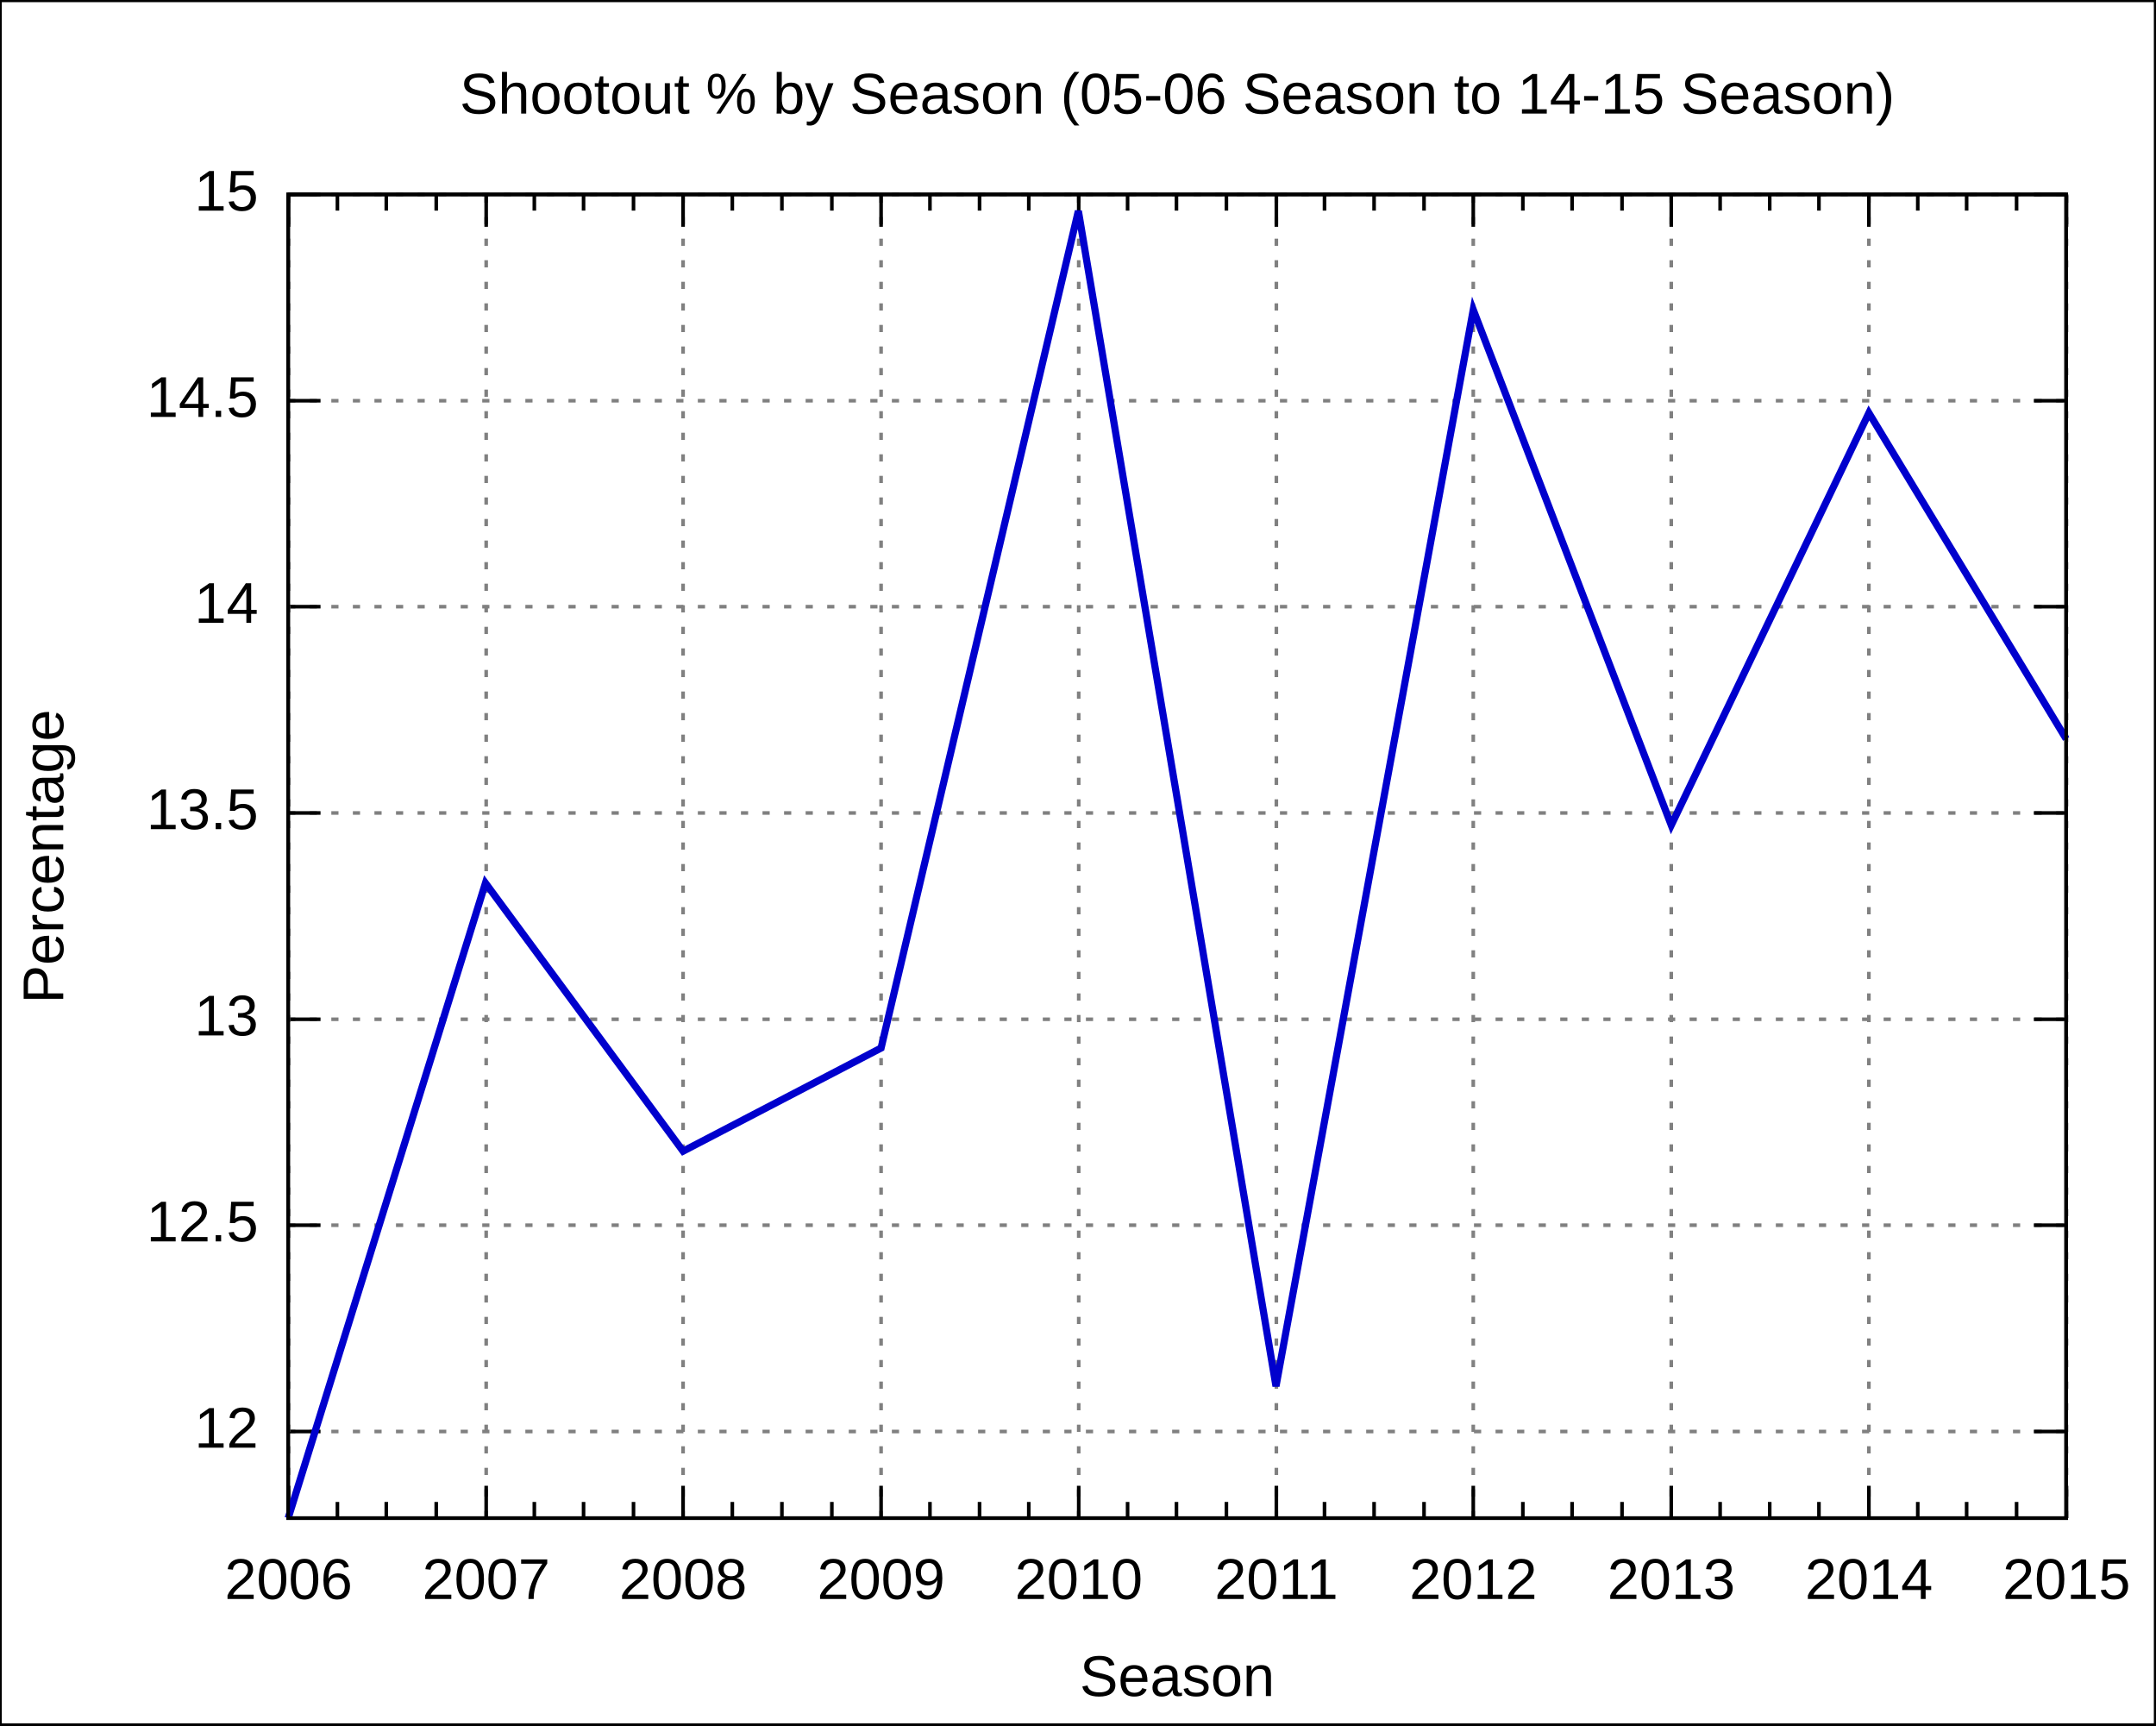
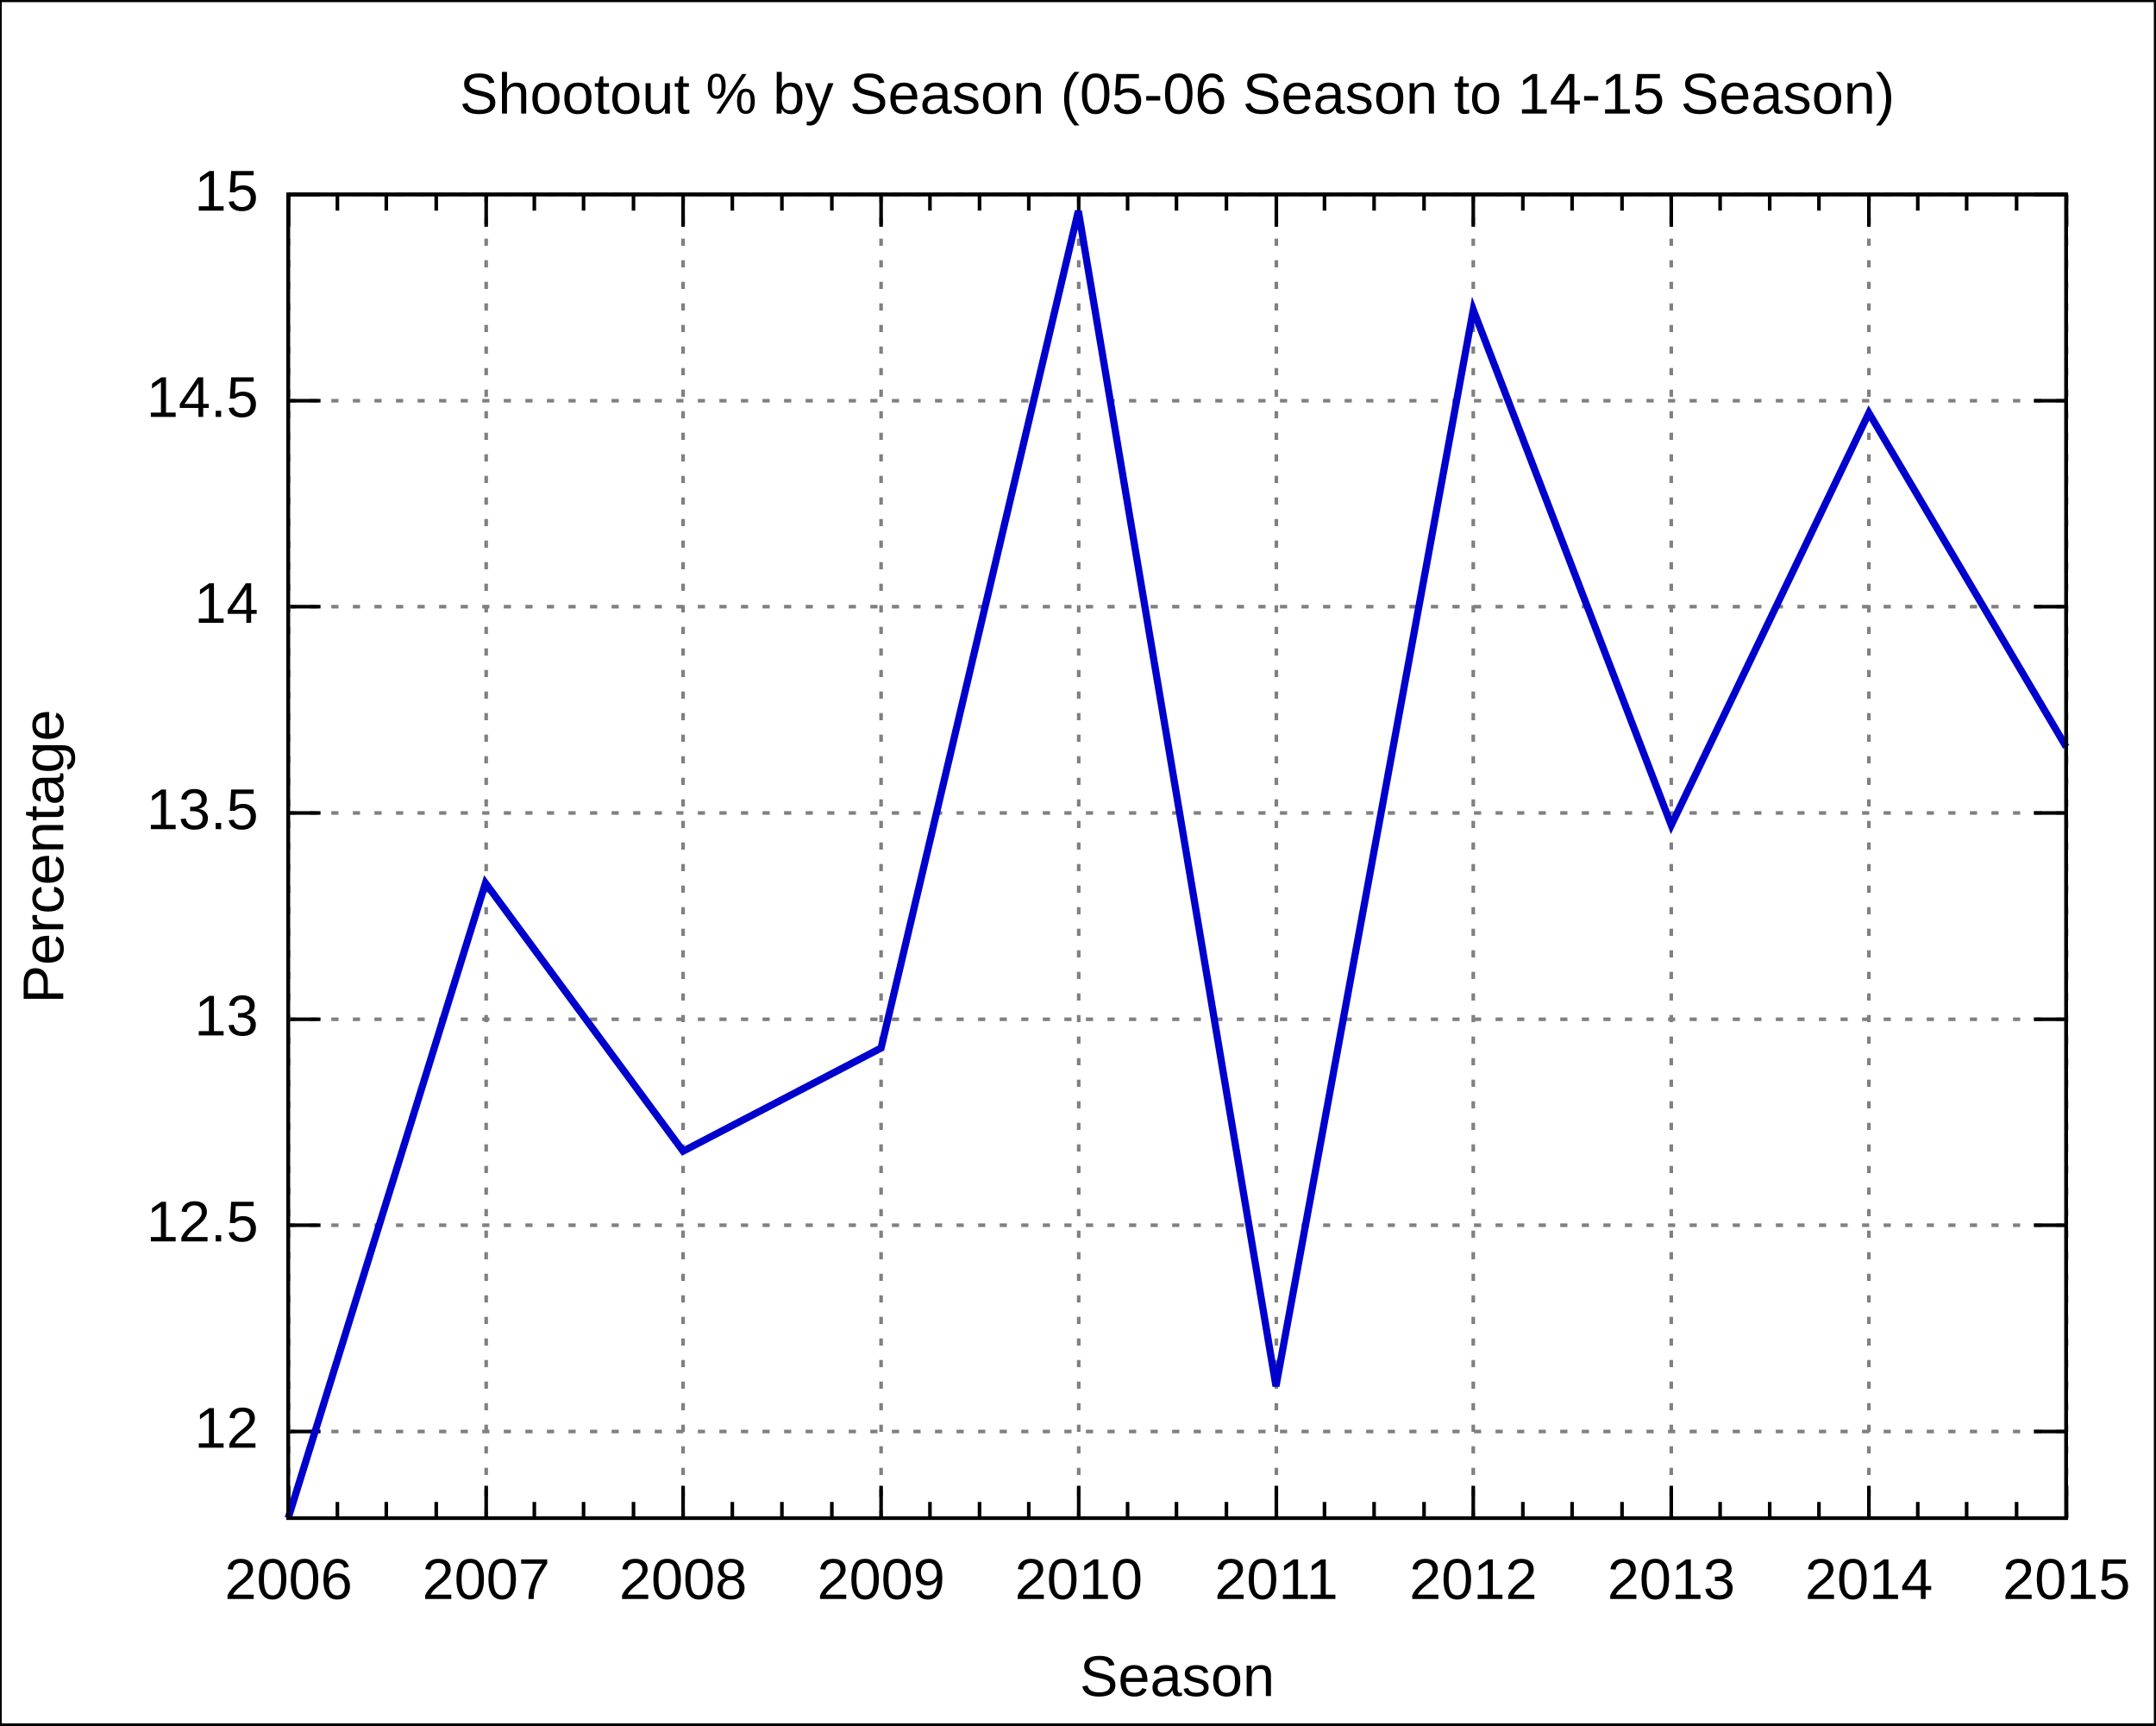
<svg xmlns="http://www.w3.org/2000/svg" xmlns:xlink="http://www.w3.org/1999/xlink" width="600" height="480" viewBox="0 0 600 480">
  <g id="gnuplot_canvas">
    <rect x="0" y="0" width="600" height="480" fill="none" />
    <defs>
      <circle id="gpDot" r="0.5" stroke-width="0.5" />
      <path id="gpPt0" stroke-width="0.222" stroke="currentColor" d="M-1,0 h2 M0,-1 v2" />
      <path id="gpPt1" stroke-width="0.222" stroke="currentColor" d="M-1,-1 L1,1 M1,-1 L-1,1" />
      <path id="gpPt2" stroke-width="0.222" stroke="currentColor" d="M-1,0 L1,0 M0,-1 L0,1 M-1,-1 L1,1 M-1,1 L1,-1" />
      <rect id="gpPt3" stroke-width="0.222" stroke="currentColor" x="-1" y="-1" width="2" height="2" />
      <rect id="gpPt4" stroke-width="0.222" stroke="currentColor" fill="currentColor" x="-1" y="-1" width="2" height="2" />
      <circle id="gpPt5" stroke-width="0.222" stroke="currentColor" cx="0" cy="0" r="1" />
      <use xlink:href="#gpPt5" id="gpPt6" fill="currentColor" stroke="none" />
      <path id="gpPt7" stroke-width="0.222" stroke="currentColor" d="M0,-1.33 L-1.33,0.67 L1.33,0.67 z" />
      <use xlink:href="#gpPt7" id="gpPt8" fill="currentColor" stroke="none" />
      <use xlink:href="#gpPt7" id="gpPt9" stroke="currentColor" transform="rotate(180)" />
      <use xlink:href="#gpPt9" id="gpPt10" fill="currentColor" stroke="none" />
      <use xlink:href="#gpPt3" id="gpPt11" stroke="currentColor" transform="rotate(45)" />
      <use xlink:href="#gpPt11" id="gpPt12" fill="currentColor" stroke="none" />
    </defs>
    <g style="fill:none; color:white; stroke:currentColor; stroke-width:1.00; stroke-linecap:butt; stroke-linejoin:miter">
</g>
    <g style="fill:none; color:black; stroke:currentColor; stroke-width:1.00; stroke-linecap:butt; stroke-linejoin:miter">
      <g style="stroke:none; shape-rendering:crispEdges">
        <polygon fill="rgb(255, 255, 255)" points="0.0,480.0 599.9,480.0 599.9,0.1 0.0,0.1 " />
      </g>
      <path stroke="black" d="M0.0,480.0 L0.0,0.1 L599.9,0.1 L599.9,480.0 L0.0,480.0  " />
    </g>
    <g style="fill:none; color:gray; stroke:currentColor; stroke-width:1.00; stroke-linecap:butt; stroke-linejoin:miter">
      <path stroke="gray" stroke-dasharray=" 2,4" class="gridline" d="M80.2,398.3 L575.0,398.3  " />
    </g>
    <g style="fill:none; color:black; stroke:currentColor; stroke-width:1.00; stroke-linecap:butt; stroke-linejoin:miter">
      <path stroke="black" d="M80.2,398.3 L89.2,398.3 M575.0,398.3 L566.0,398.3  " />
      <g transform="translate(71.9,402.8)" style="stroke:none; fill:black; font-family:Arial; font-size:12.00pt; text-anchor:end">
        <text> 12</text>
      </g>
    </g>
    <g style="fill:none; color:gray; stroke:currentColor; stroke-width:1.00; stroke-linecap:butt; stroke-linejoin:miter">
      <path stroke="gray" stroke-dasharray=" 2,4" class="gridline" d="M80.2,340.9 L575.0,340.9  " />
    </g>
    <g style="fill:none; color:black; stroke:currentColor; stroke-width:1.00; stroke-linecap:butt; stroke-linejoin:miter">
      <path stroke="black" d="M80.2,340.9 L89.2,340.9 M575.0,340.9 L566.0,340.9  " />
      <g transform="translate(71.9,345.4)" style="stroke:none; fill:black; font-family:Arial; font-size:12.00pt; text-anchor:end">
        <text> 12.5</text>
      </g>
    </g>
    <g style="fill:none; color:gray; stroke:currentColor; stroke-width:1.00; stroke-linecap:butt; stroke-linejoin:miter">
      <path stroke="gray" stroke-dasharray=" 2,4" class="gridline" d="M80.2,283.6 L575.0,283.6  " />
    </g>
    <g style="fill:none; color:black; stroke:currentColor; stroke-width:1.00; stroke-linecap:butt; stroke-linejoin:miter">
      <path stroke="black" d="M80.2,283.6 L89.2,283.6 M575.0,283.6 L566.0,283.6  " />
      <g transform="translate(71.9,288.1)" style="stroke:none; fill:black; font-family:Arial; font-size:12.00pt; text-anchor:end">
        <text> 13</text>
      </g>
    </g>
    <g style="fill:none; color:gray; stroke:currentColor; stroke-width:1.00; stroke-linecap:butt; stroke-linejoin:miter">
      <path stroke="gray" stroke-dasharray=" 2,4" class="gridline" d="M80.2,226.2 L575.0,226.2  " />
    </g>
    <g style="fill:none; color:black; stroke:currentColor; stroke-width:1.00; stroke-linecap:butt; stroke-linejoin:miter">
      <path stroke="black" d="M80.2,226.2 L89.2,226.2 M575.0,226.2 L566.0,226.2  " />
      <g transform="translate(71.9,230.7)" style="stroke:none; fill:black; font-family:Arial; font-size:12.00pt; text-anchor:end">
        <text> 13.5</text>
      </g>
    </g>
    <g style="fill:none; color:gray; stroke:currentColor; stroke-width:1.00; stroke-linecap:butt; stroke-linejoin:miter">
      <path stroke="gray" stroke-dasharray=" 2,4" class="gridline" d="M80.2,168.8 L575.0,168.8  " />
    </g>
    <g style="fill:none; color:black; stroke:currentColor; stroke-width:1.00; stroke-linecap:butt; stroke-linejoin:miter">
      <path stroke="black" d="M80.2,168.8 L89.2,168.8 M575.0,168.8 L566.0,168.8  " />
      <g transform="translate(71.9,173.3)" style="stroke:none; fill:black; font-family:Arial; font-size:12.00pt; text-anchor:end">
        <text> 14</text>
      </g>
    </g>
    <g style="fill:none; color:gray; stroke:currentColor; stroke-width:1.00; stroke-linecap:butt; stroke-linejoin:miter">
      <path stroke="gray" stroke-dasharray=" 2,4" class="gridline" d="M80.2,111.5 L575.0,111.5  " />
    </g>
    <g style="fill:none; color:black; stroke:currentColor; stroke-width:1.00; stroke-linecap:butt; stroke-linejoin:miter">
      <path stroke="black" d="M80.2,111.5 L89.2,111.5 M575.0,111.5 L566.0,111.5  " />
      <g transform="translate(71.9,116.0)" style="stroke:none; fill:black; font-family:Arial; font-size:12.00pt; text-anchor:end">
        <text> 14.5</text>
      </g>
    </g>
    <g style="fill:none; color:gray; stroke:currentColor; stroke-width:1.00; stroke-linecap:butt; stroke-linejoin:miter">
      <path stroke="gray" stroke-dasharray=" 2,4" class="gridline" d="M80.2,54.1 L575.0,54.1  " />
    </g>
    <g style="fill:none; color:black; stroke:currentColor; stroke-width:1.00; stroke-linecap:butt; stroke-linejoin:miter">
      <path stroke="black" d="M80.2,54.1 L89.2,54.1 M575.0,54.1 L566.0,54.1  " />
      <g transform="translate(71.9,58.6)" style="stroke:none; fill:black; font-family:Arial; font-size:12.00pt; text-anchor:end">
        <text> 15</text>
      </g>
    </g>
    <g style="fill:none; color:gray; stroke:currentColor; stroke-width:1.00; stroke-linecap:butt; stroke-linejoin:miter">
      <path stroke="gray" stroke-dasharray=" 2,4" class="gridline" d="M80.3,422.4 L80.3,54.1  " />
    </g>
    <g style="fill:none; color:black; stroke:currentColor; stroke-width:1.00; stroke-linecap:butt; stroke-linejoin:miter">
      <path stroke="black" d="M80.3,422.4 L80.3,413.4 M80.3,54.1 L80.3,63.1  " />
      <g transform="translate(80.3,444.9)" style="stroke:none; fill:black; font-family:Arial; font-size:12.00pt; text-anchor:middle">
        <text>2006</text>
      </g>
      <path stroke="black" d="M93.9,422.4 L93.9,417.9 M93.9,54.1 L93.9,58.6 M107.5,422.4 L107.5,417.9 M107.5,54.1 L107.5,58.6    M121.4,422.4 L121.4,417.9 M121.4,54.1 L121.4,58.6  " />
    </g>
    <g style="fill:none; color:gray; stroke:currentColor; stroke-width:1.00; stroke-linecap:butt; stroke-linejoin:miter">
      <path stroke="gray" stroke-dasharray=" 2,4" class="gridline" d="M135.3,422.4 L135.3,54.1  " />
    </g>
    <g style="fill:none; color:black; stroke:currentColor; stroke-width:1.00; stroke-linecap:butt; stroke-linejoin:miter">
      <path stroke="black" d="M135.3,422.4 L135.3,413.4 M135.3,54.1 L135.3,63.1  " />
      <g transform="translate(135.3,444.9)" style="stroke:none; fill:black; font-family:Arial; font-size:12.00pt; text-anchor:middle">
        <text>2007</text>
      </g>
      <path stroke="black" d="M148.7,422.4 L148.7,417.9 M148.7,54.1 L148.7,58.6 M162.4,422.4 L162.4,417.9 M162.4,54.1 L162.4,58.6    M176.3,422.4 L176.3,417.9 M176.3,54.1 L176.3,58.6  " />
    </g>
    <g style="fill:none; color:gray; stroke:currentColor; stroke-width:1.00; stroke-linecap:butt; stroke-linejoin:miter">
      <path stroke="gray" stroke-dasharray=" 2,4" class="gridline" d="M190.1,422.4 L190.1,54.1  " />
    </g>
    <g style="fill:none; color:black; stroke:currentColor; stroke-width:1.00; stroke-linecap:butt; stroke-linejoin:miter">
      <path stroke="black" d="M190.1,422.4 L190.1,413.4 M190.1,54.1 L190.1,63.1  " />
      <g transform="translate(190.1,444.9)" style="stroke:none; fill:black; font-family:Arial; font-size:12.00pt; text-anchor:middle">
        <text>2008</text>
      </g>
      <path stroke="black" d="M203.8,422.4 L203.8,417.9 M203.8,54.1 L203.8,58.6 M217.6,422.4 L217.6,417.9 M217.6,54.1 L217.6,58.6    M231.5,422.4 L231.5,417.9 M231.5,54.1 L231.5,58.6  " />
    </g>
    <g style="fill:none; color:gray; stroke:currentColor; stroke-width:1.00; stroke-linecap:butt; stroke-linejoin:miter">
      <path stroke="gray" stroke-dasharray=" 2,4" class="gridline" d="M245.2,422.4 L245.2,54.1  " />
    </g>
    <g style="fill:none; color:black; stroke:currentColor; stroke-width:1.00; stroke-linecap:butt; stroke-linejoin:miter">
      <path stroke="black" d="M245.2,422.4 L245.2,413.4 M245.2,54.1 L245.2,63.1  " />
      <g transform="translate(245.2,444.9)" style="stroke:none; fill:black; font-family:Arial; font-size:12.00pt; text-anchor:middle">
        <text>2009</text>
      </g>
      <path stroke="black" d="M258.8,422.4 L258.8,417.9 M258.8,54.1 L258.8,58.6 M272.6,422.4 L272.6,417.9 M272.6,54.1 L272.6,58.6    M286.3,422.4 L286.3,417.9 M286.3,54.1 L286.3,58.6  " />
    </g>
    <g style="fill:none; color:gray; stroke:currentColor; stroke-width:1.00; stroke-linecap:butt; stroke-linejoin:miter">
      <path stroke="gray" stroke-dasharray=" 2,4" class="gridline" d="M300.2,422.4 L300.2,54.1  " />
    </g>
    <g style="fill:none; color:black; stroke:currentColor; stroke-width:1.00; stroke-linecap:butt; stroke-linejoin:miter">
      <path stroke="black" d="M300.2,422.4 L300.2,413.4 M300.2,54.1 L300.2,63.1  " />
      <g transform="translate(300.2,444.9)" style="stroke:none; fill:black; font-family:Arial; font-size:12.00pt; text-anchor:middle">
        <text>2010</text>
      </g>
      <path stroke="black" d="M313.8,422.4 L313.8,417.9 M313.8,54.1 L313.8,58.6 M327.4,422.4 L327.4,417.9 M327.4,54.1 L327.4,58.6    M341.3,422.4 L341.3,417.9 M341.3,54.1 L341.3,58.6  " />
    </g>
    <g style="fill:none; color:gray; stroke:currentColor; stroke-width:1.00; stroke-linecap:butt; stroke-linejoin:miter">
      <path stroke="gray" stroke-dasharray=" 2,4" class="gridline" d="M355.2,422.4 L355.2,54.1  " />
    </g>
    <g style="fill:none; color:black; stroke:currentColor; stroke-width:1.00; stroke-linecap:butt; stroke-linejoin:miter">
      <path stroke="black" d="M355.2,422.4 L355.2,413.4 M355.2,54.1 L355.2,63.1  " />
      <g transform="translate(355.2,444.9)" style="stroke:none; fill:black; font-family:Arial; font-size:12.00pt; text-anchor:middle">
        <text>2011</text>
      </g>
      <path stroke="black" d="M368.6,422.4 L368.6,417.9 M368.6,54.1 L368.6,58.6 M382.4,422.4 L382.4,417.9 M382.4,54.1 L382.4,58.6    M396.3,422.4 L396.3,417.9 M396.3,54.1 L396.3,58.6  " />
    </g>
    <g style="fill:none; color:gray; stroke:currentColor; stroke-width:1.00; stroke-linecap:butt; stroke-linejoin:miter">
      <path stroke="gray" stroke-dasharray=" 2,4" class="gridline" d="M410.0,422.4 L410.0,54.1  " />
    </g>
    <g style="fill:none; color:black; stroke:currentColor; stroke-width:1.00; stroke-linecap:butt; stroke-linejoin:miter">
      <path stroke="black" d="M410.0,422.4 L410.0,413.4 M410.0,54.1 L410.0,63.1  " />
      <g transform="translate(410.0,444.9)" style="stroke:none; fill:black; font-family:Arial; font-size:12.00pt; text-anchor:middle">
        <text>2012</text>
      </g>
      <path stroke="black" d="M423.8,422.4 L423.8,417.9 M423.8,54.1 L423.8,58.6 M437.5,422.4 L437.5,417.9 M437.5,54.1 L437.5,58.6    M451.4,422.4 L451.4,417.9 M451.4,54.1 L451.4,58.6  " />
    </g>
    <g style="fill:none; color:gray; stroke:currentColor; stroke-width:1.00; stroke-linecap:butt; stroke-linejoin:miter">
      <path stroke="gray" stroke-dasharray=" 2,4" class="gridline" d="M465.1,422.4 L465.1,54.1  " />
    </g>
    <g style="fill:none; color:black; stroke:currentColor; stroke-width:1.00; stroke-linecap:butt; stroke-linejoin:miter">
      <path stroke="black" d="M465.1,422.4 L465.1,413.4 M465.1,54.1 L465.1,63.1  " />
      <g transform="translate(465.1,444.9)" style="stroke:none; fill:black; font-family:Arial; font-size:12.00pt; text-anchor:middle">
        <text>2013</text>
      </g>
      <path stroke="black" d="M478.7,422.4 L478.7,417.9 M478.7,54.1 L478.7,58.6 M492.5,422.4 L492.5,417.9 M492.5,54.1 L492.5,58.6    M506.2,422.4 L506.2,417.9 M506.2,54.1 L506.2,58.6  " />
    </g>
    <g style="fill:none; color:gray; stroke:currentColor; stroke-width:1.00; stroke-linecap:butt; stroke-linejoin:miter">
      <path stroke="gray" stroke-dasharray=" 2,4" class="gridline" d="M520.1,422.4 L520.1,63.1 L520.1,54.1  " />
    </g>
    <g style="fill:none; color:black; stroke:currentColor; stroke-width:1.00; stroke-linecap:butt; stroke-linejoin:miter">
      <path stroke="black" d="M520.1,422.4 L520.1,413.4 M520.1,54.1 L520.1,63.1  " />
      <g transform="translate(520.1,444.9)" style="stroke:none; fill:black; font-family:Arial; font-size:12.00pt; text-anchor:middle">
        <text>2014</text>
      </g>
      <path stroke="black" d="M533.7,422.4 L533.7,417.9 M533.7,54.1 L533.7,58.6 M547.3,422.4 L547.3,417.9 M547.3,54.1 L547.3,58.6    M561.2,422.4 L561.2,417.9 M561.2,54.1 L561.2,58.6  " />
    </g>
    <g style="fill:none; color:gray; stroke:currentColor; stroke-width:1.00; stroke-linecap:butt; stroke-linejoin:miter">
      <path stroke="gray" stroke-dasharray=" 2,4" class="gridline" d="M575.1,422.4 L575.1,54.1  " />
    </g>
    <g style="fill:none; color:black; stroke:currentColor; stroke-width:1.00; stroke-linecap:butt; stroke-linejoin:miter">
      <path stroke="black" d="M575.1,422.4 L575.1,413.4 M575.1,54.1 L575.1,63.1  " />
      <g transform="translate(575.1,444.9)" style="stroke:none; fill:black; font-family:Arial; font-size:12.00pt; text-anchor:middle">
        <text>2015</text>
      </g>
      <path stroke="black" d="M80.2,54.1 L80.2,422.4 L575.0,422.4 L575.0,54.1 L80.2,54.1 Z  " />
      <g transform="translate(17.6,238.3) rotate(270)" style="stroke:none; fill:black; font-family:Arial; font-size:12.00pt; text-anchor:middle">
        <text>Percentage</text>
      </g>
      <g transform="translate(327.6,471.9)" style="stroke:none; fill:black; font-family:Arial; font-size:12.00pt; text-anchor:middle">
        <text>Season</text>
      </g>
      <g transform="translate(327.6,31.6)" style="stroke:none; fill:black; font-family:Arial; font-size:12.00pt; text-anchor:middle">
        <text>Shootout % by Season (05-06 Season to 14-15 Season)</text>
      </g>
    </g>
    <g id="gnuplot_plot_1">
      <g style="fill:none; color:white; stroke:black; stroke-width:2.00; stroke-linecap:butt; stroke-linejoin:miter">
</g>
      <g style="fill:none; color:red; stroke:currentColor; stroke-width:2.00; stroke-linecap:butt; stroke-linejoin:miter">
-         <path stroke="rgb(  0,   0, 205)" d="M575.0,205.6 L520.1,114.9 L465.1,229.6 L410.0,86.2 L355.1,385.7 L300.1,58.7 L245.2,291.6 L190.1,320.3    L135.1,245.7 L80.2,422.4  " />
+         <path stroke="rgb(  0,   0, 205)" d="M575.0,207.8 L520.1,114.9 L465.1,229.6 L410.0,86.2 L355.1,385.7 L300.1,58.7 L245.2,291.6 L190.1,320.3    L135.1,245.7 L80.2,422.4  " />
      </g>
    </g>
    <g style="fill:none; color:white; stroke:rgb(  0,   0, 205); stroke-width:1.00; stroke-linecap:butt; stroke-linejoin:miter">
</g>
    <g style="fill:none; color:black; stroke:currentColor; stroke-width:1.00; stroke-linecap:butt; stroke-linejoin:miter">
      <path stroke="black" d="M80.2,54.1 L80.2,422.4 L575.0,422.4 L575.0,54.1 L80.2,54.1 Z  " />
    </g>
  </g>
</svg>
